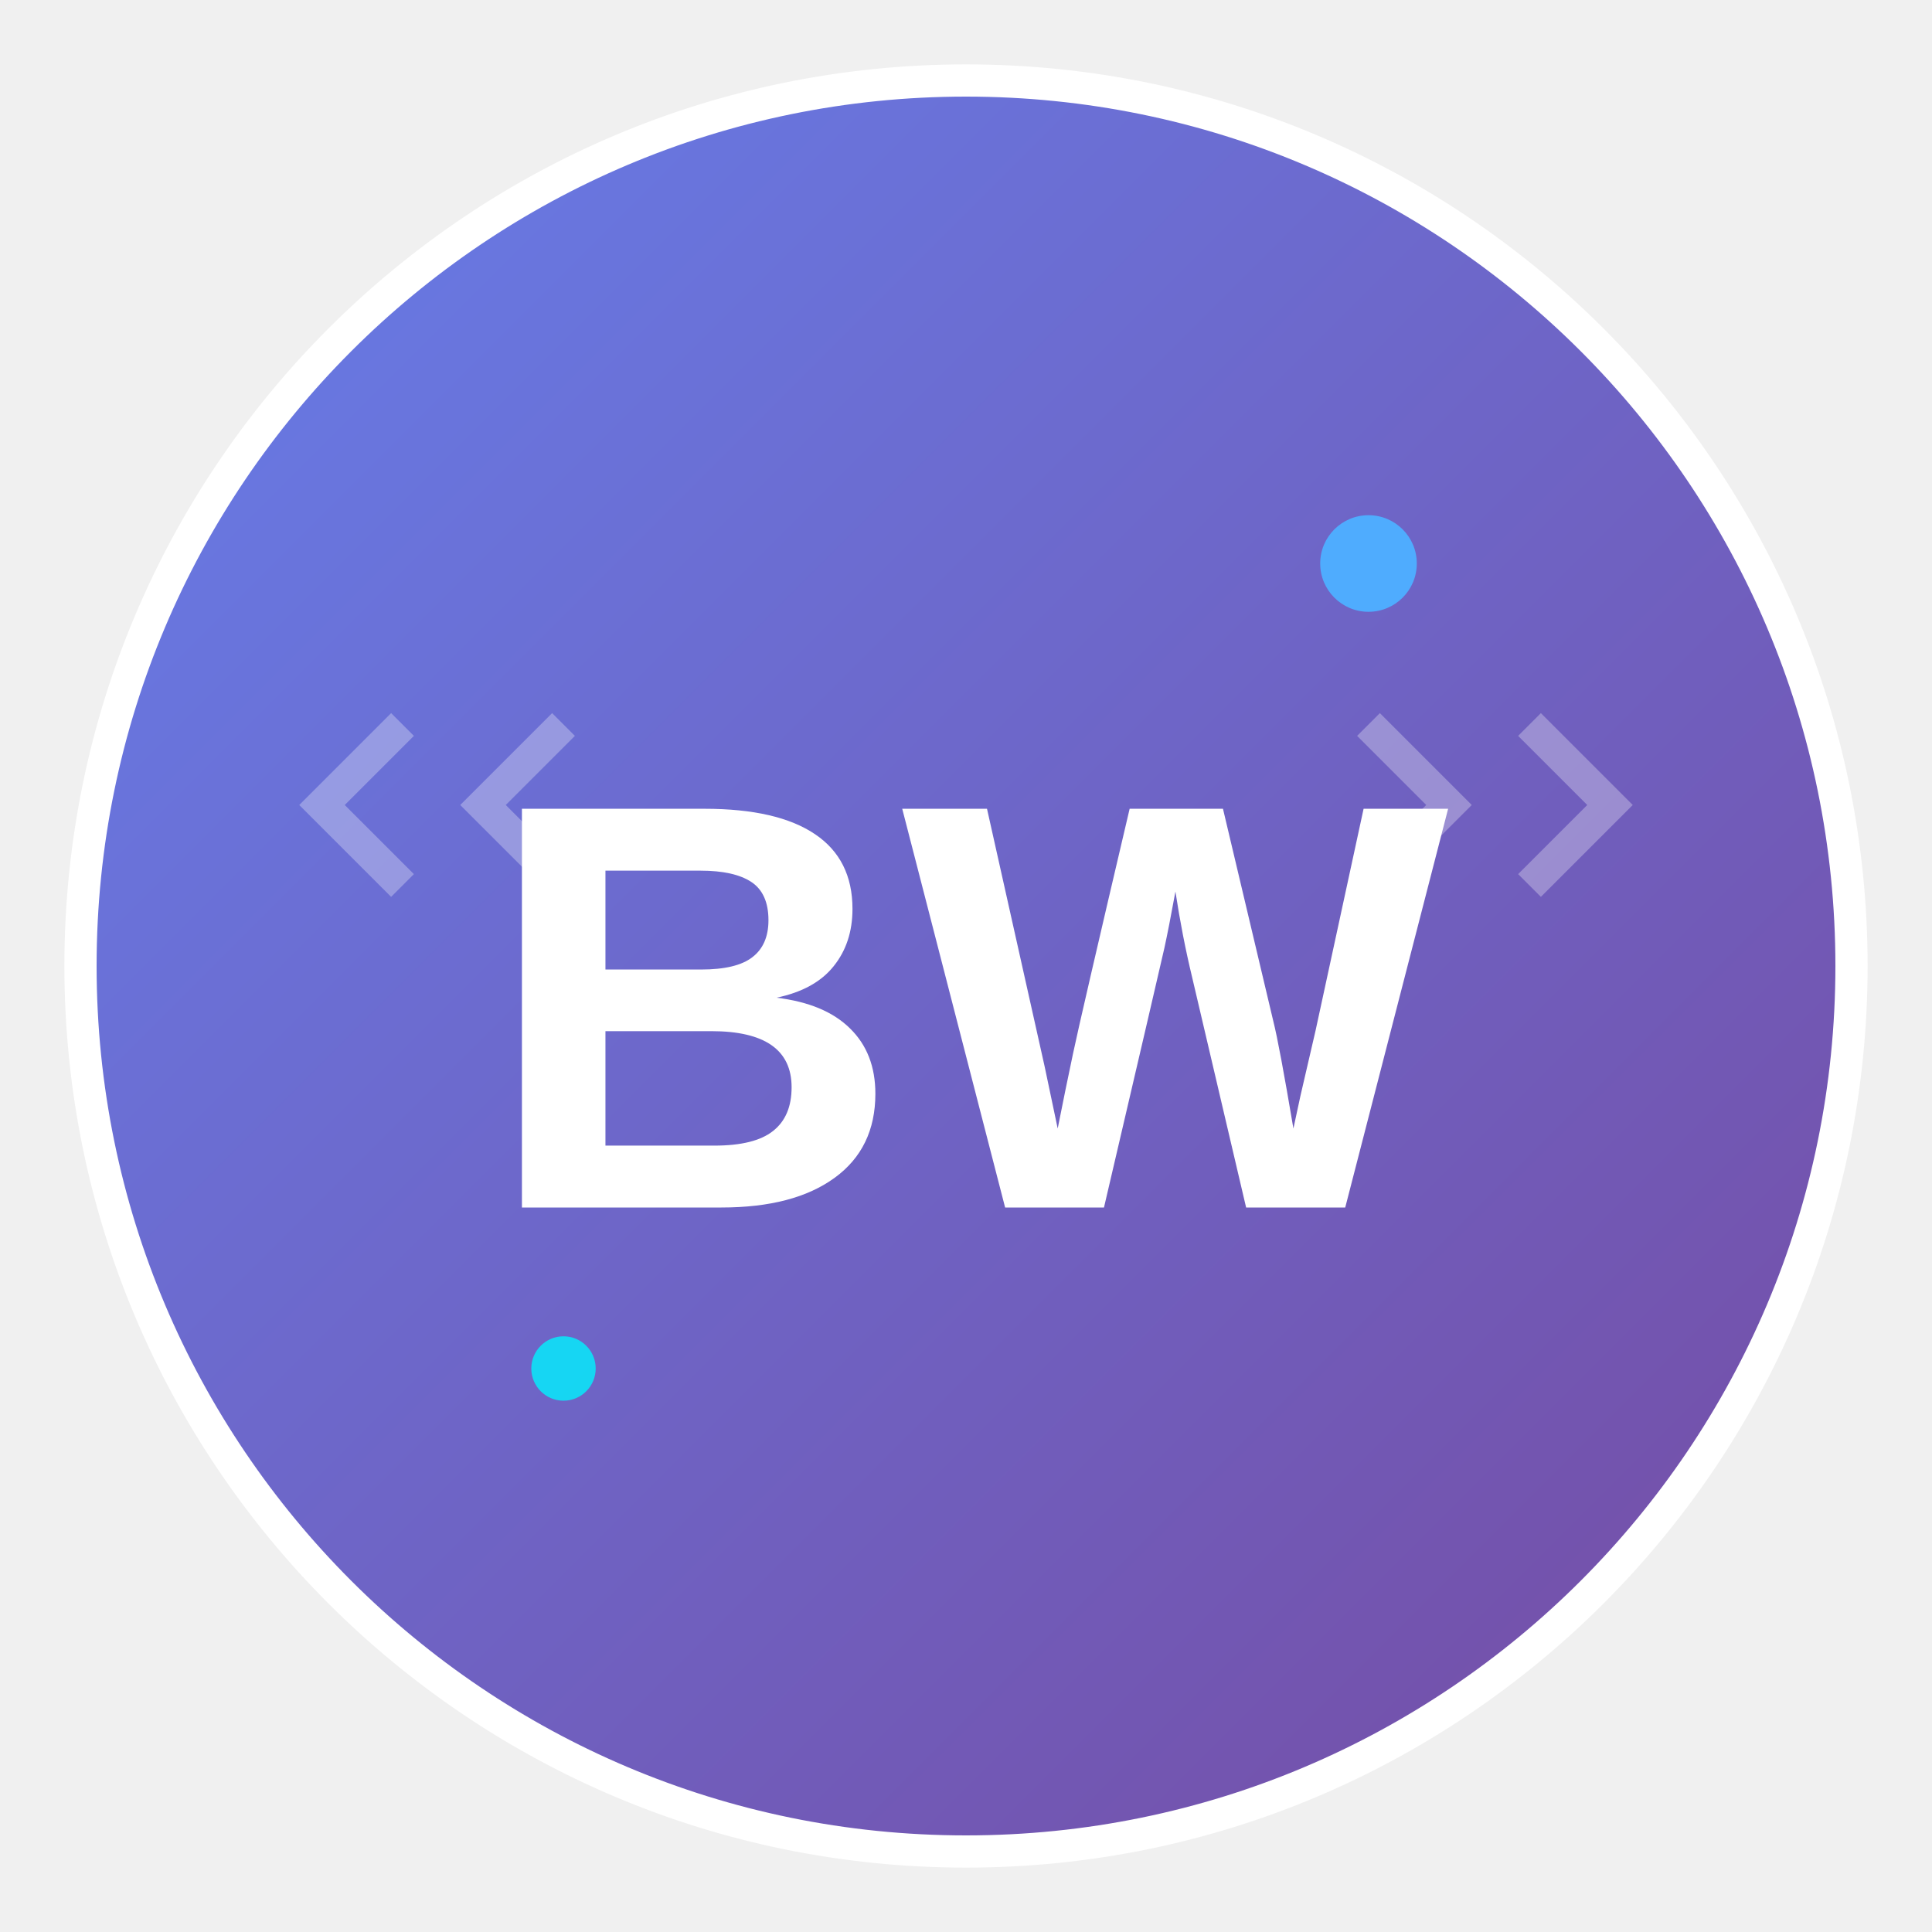
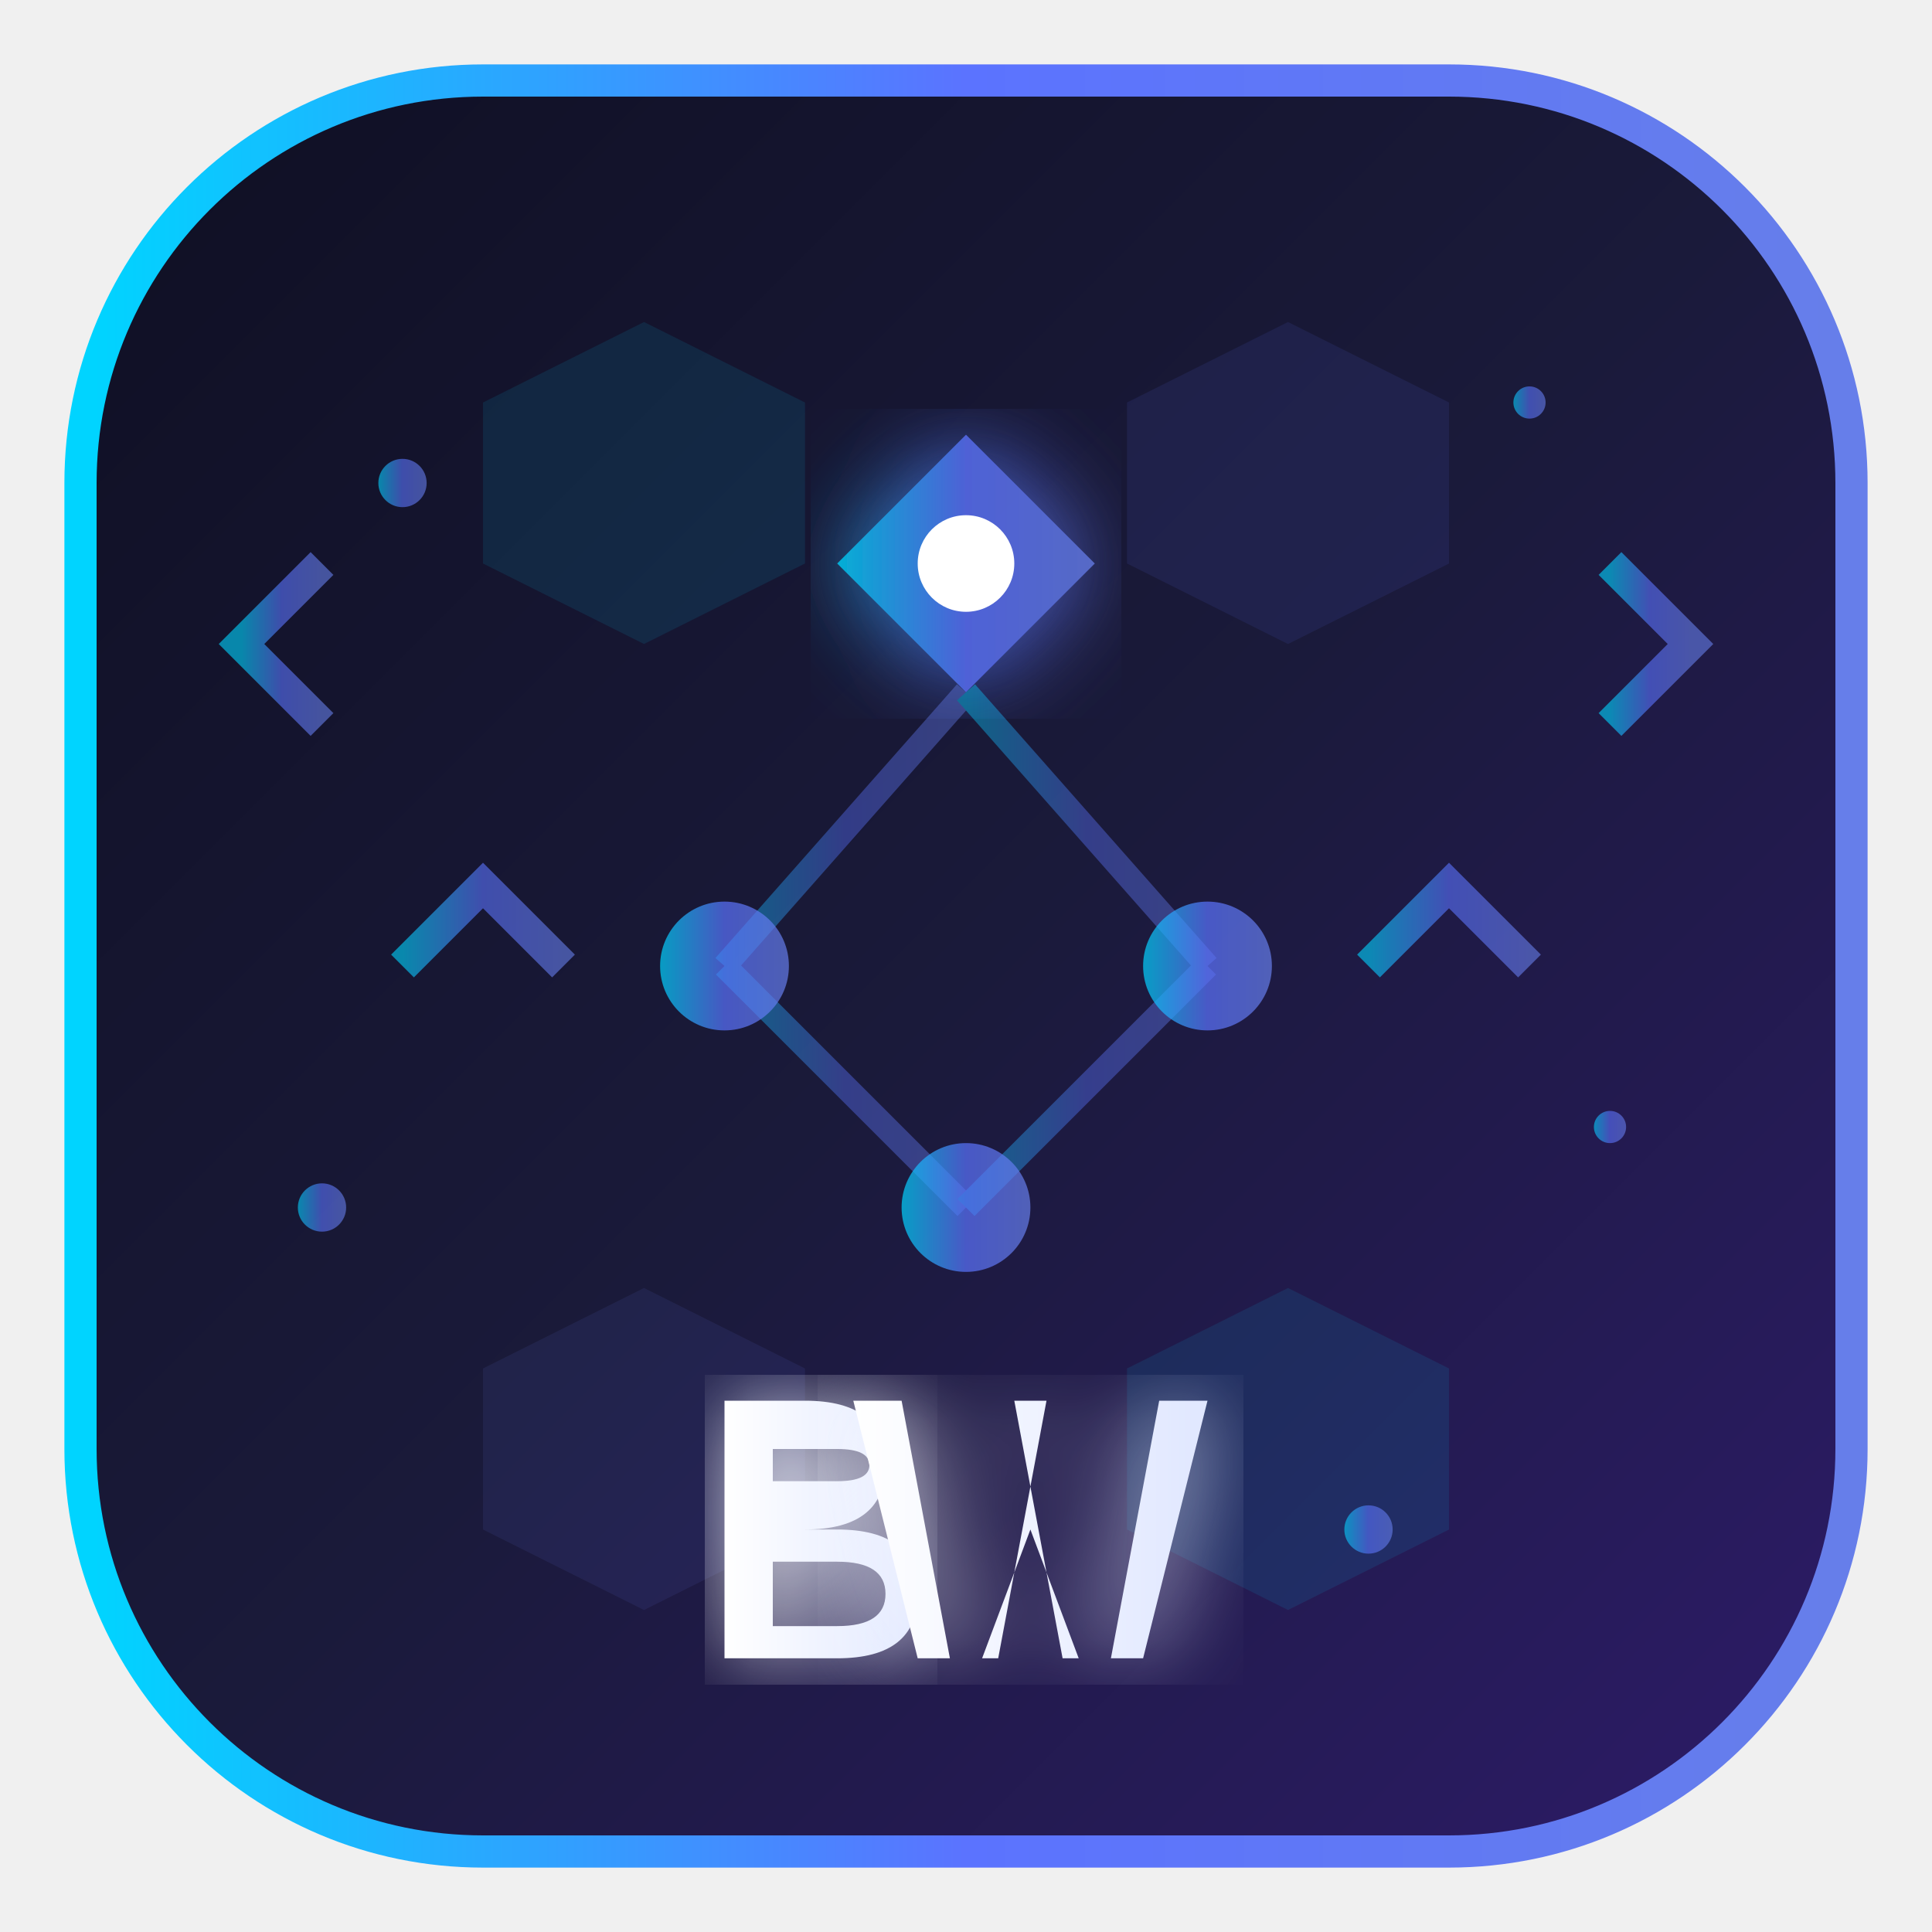
<svg xmlns="http://www.w3.org/2000/svg" width="120" height="120" viewBox="0 0 120 120">
  <defs>
-     <linearGradient id="logoGradient" x1="0%" y1="0%" x2="100%" y2="100%">
-       <stop offset="0%" style="stop-color:#667eea;stop-opacity:1" />
-       <stop offset="100%" style="stop-color:#764ba2;stop-opacity:1" />
+     <linearGradient id="bgGradient" x1="0%" y1="0%" x2="100%" y2="100%">
+       <stop offset="0%" style="stop-color:#0f0f23;stop-opacity:1" />
+       <stop offset="50%" style="stop-color:#1a1a3a;stop-opacity:1" />
+       <stop offset="100%" style="stop-color:#2d1b69;stop-opacity:1" />
+     </linearGradient>
+     <linearGradient id="accentGradient" x1="0%" y1="0%" x2="100%" y2="0%">
+       <stop offset="0%" style="stop-color:#00d4ff;stop-opacity:1" />
+       <stop offset="50%" style="stop-color:#5b73ff;stop-opacity:1" />
+       <stop offset="100%" style="stop-color:#667eea;stop-opacity:1" />
    </linearGradient>
    <linearGradient id="textGradient" x1="0%" y1="0%" x2="100%" y2="0%">
-       <stop offset="0%" style="stop-color:#4facfe;stop-opacity:1" />
-       <stop offset="100%" style="stop-color:#00f2fe;stop-opacity:1" />
+       <stop offset="0%" style="stop-color:#ffffff;stop-opacity:1" />
+       <stop offset="100%" style="stop-color:#e0e7ff;stop-opacity:1" />
    </linearGradient>
+     <filter id="glow">
+       <feGaussianBlur stdDeviation="3" result="coloredBlur" />
+       <feMerge>
+         <feMergeNode in="coloredBlur" />
+         <feMergeNode in="SourceGraphic" />
+       </feMerge>
+     </filter>
  </defs>
-   <circle cx="60" cy="60" r="55" fill="url(#logoGradient)" stroke="#ffffff" stroke-width="2" />
-   <path d="M 25 45 L 20 50 L 25 55 M 35 45 L 30 50 L 35 55" stroke="#ffffff" stroke-width="2" fill="none" opacity="0.3" />
-   <path d="M 95 45 L 100 50 L 95 55 M 85 45 L 90 50 L 85 55" stroke="#ffffff" stroke-width="2" fill="none" opacity="0.3" />
-   <text x="60" y="75" font-family="Arial, sans-serif" font-size="36" font-weight="bold" text-anchor="middle" fill="#ffffff">BW</text>
-   <circle cx="85" cy="35" r="3" fill="#4facfe" />
-   <circle cx="35" cy="85" r="2" fill="#00f2fe" opacity="0.8" />
+   <rect x="5" y="5" width="110" height="110" rx="25" ry="25" fill="url(#bgGradient)" stroke="url(#accentGradient)" stroke-width="2" />
+   <g opacity="0.1">
+     <polygon points="30,25 40,20 50,25 50,35 40,40 30,35" fill="#00d4ff" />
+     <polygon points="70,25 80,20 90,25 90,35 80,40 70,35" fill="#5b73ff" />
+     <polygon points="30,85 40,80 50,85 50,95 40,100 30,95" fill="#667eea" />
+     <polygon points="70,85 80,80 90,85 90,95 80,100 70,95" fill="#00d4ff" />
+   </g>
+   <g stroke="url(#accentGradient)" stroke-width="2" fill="none" opacity="0.6">
+     <path d="M 20 35 L 15 40 L 20 45" />
+     <path d="M 100 35 L 105 40 L 100 45" />
+     <path d="M 25 60 L 30 55 L 35 60" />
+     <path d="M 85 60 L 90 55 L 95 60" />
+   </g>
+   <g transform="translate(60,35)">
+     <polygon points="0,-8 8,0 0,8 -8,0" fill="url(#accentGradient)" opacity="0.8" filter="url(#glow)" />
+     <circle cx="0" cy="0" r="3" fill="#ffffff" />
+   </g>
+   <g stroke="url(#accentGradient)" stroke-width="1.5" opacity="0.4">
+     <line x1="60" y1="43" x2="45" y2="60" />
+     <line x1="60" y1="43" x2="75" y2="60" />
+     <line x1="45" y1="60" x2="60" y2="75" />
+     <line x1="75" y1="60" x2="60" y2="75" />
+   </g>
+   <circle cx="45" cy="60" r="4" fill="url(#accentGradient)" opacity="0.7" />
+   <circle cx="75" cy="60" r="4" fill="url(#accentGradient)" opacity="0.7" />
+   <circle cx="60" cy="75" r="4" fill="url(#accentGradient)" opacity="0.7" />
+   <g transform="translate(60,95)">
+     <path d="M -15,-8 L -15,8 L -8,8 Q -3,8 -3,4 Q -3,0 -8,0 L -10,0 Q -5,0 -5,-4 Q -5,-8 -10,-8 Z M -12,-5 L -8,-5 Q -6,-5 -6,-4 Q -6,-3 -8,-3 L -12,-3 Z M -12,2 L -8,2 Q -5,2 -5,4 Q -5,6 -8,6 L -12,6 Z" fill="url(#textGradient)" filter="url(#glow)" />
+     <path d="M 3,-8 L 6,8 L 9,8 L 12,-8 L 15,-8 L 11,8 L 7,8 L 4,0 L 1,8 L -3,8 L -7,-8 L -4,-8 L -1,8 L 2,8 L 5,-8 Z" fill="url(#textGradient)" filter="url(#glow)" />
+   </g>
+   <g fill="url(#accentGradient)" opacity="0.6">
+     <circle cx="25" cy="30" r="1.5" />
+     <circle cx="95" cy="25" r="1" />
+     <circle cx="20" cy="75" r="1.5" />
+     <circle cx="100" cy="70" r="1" />
+     <circle cx="85" cy="95" r="1.5" />
+   </g>
</svg>
